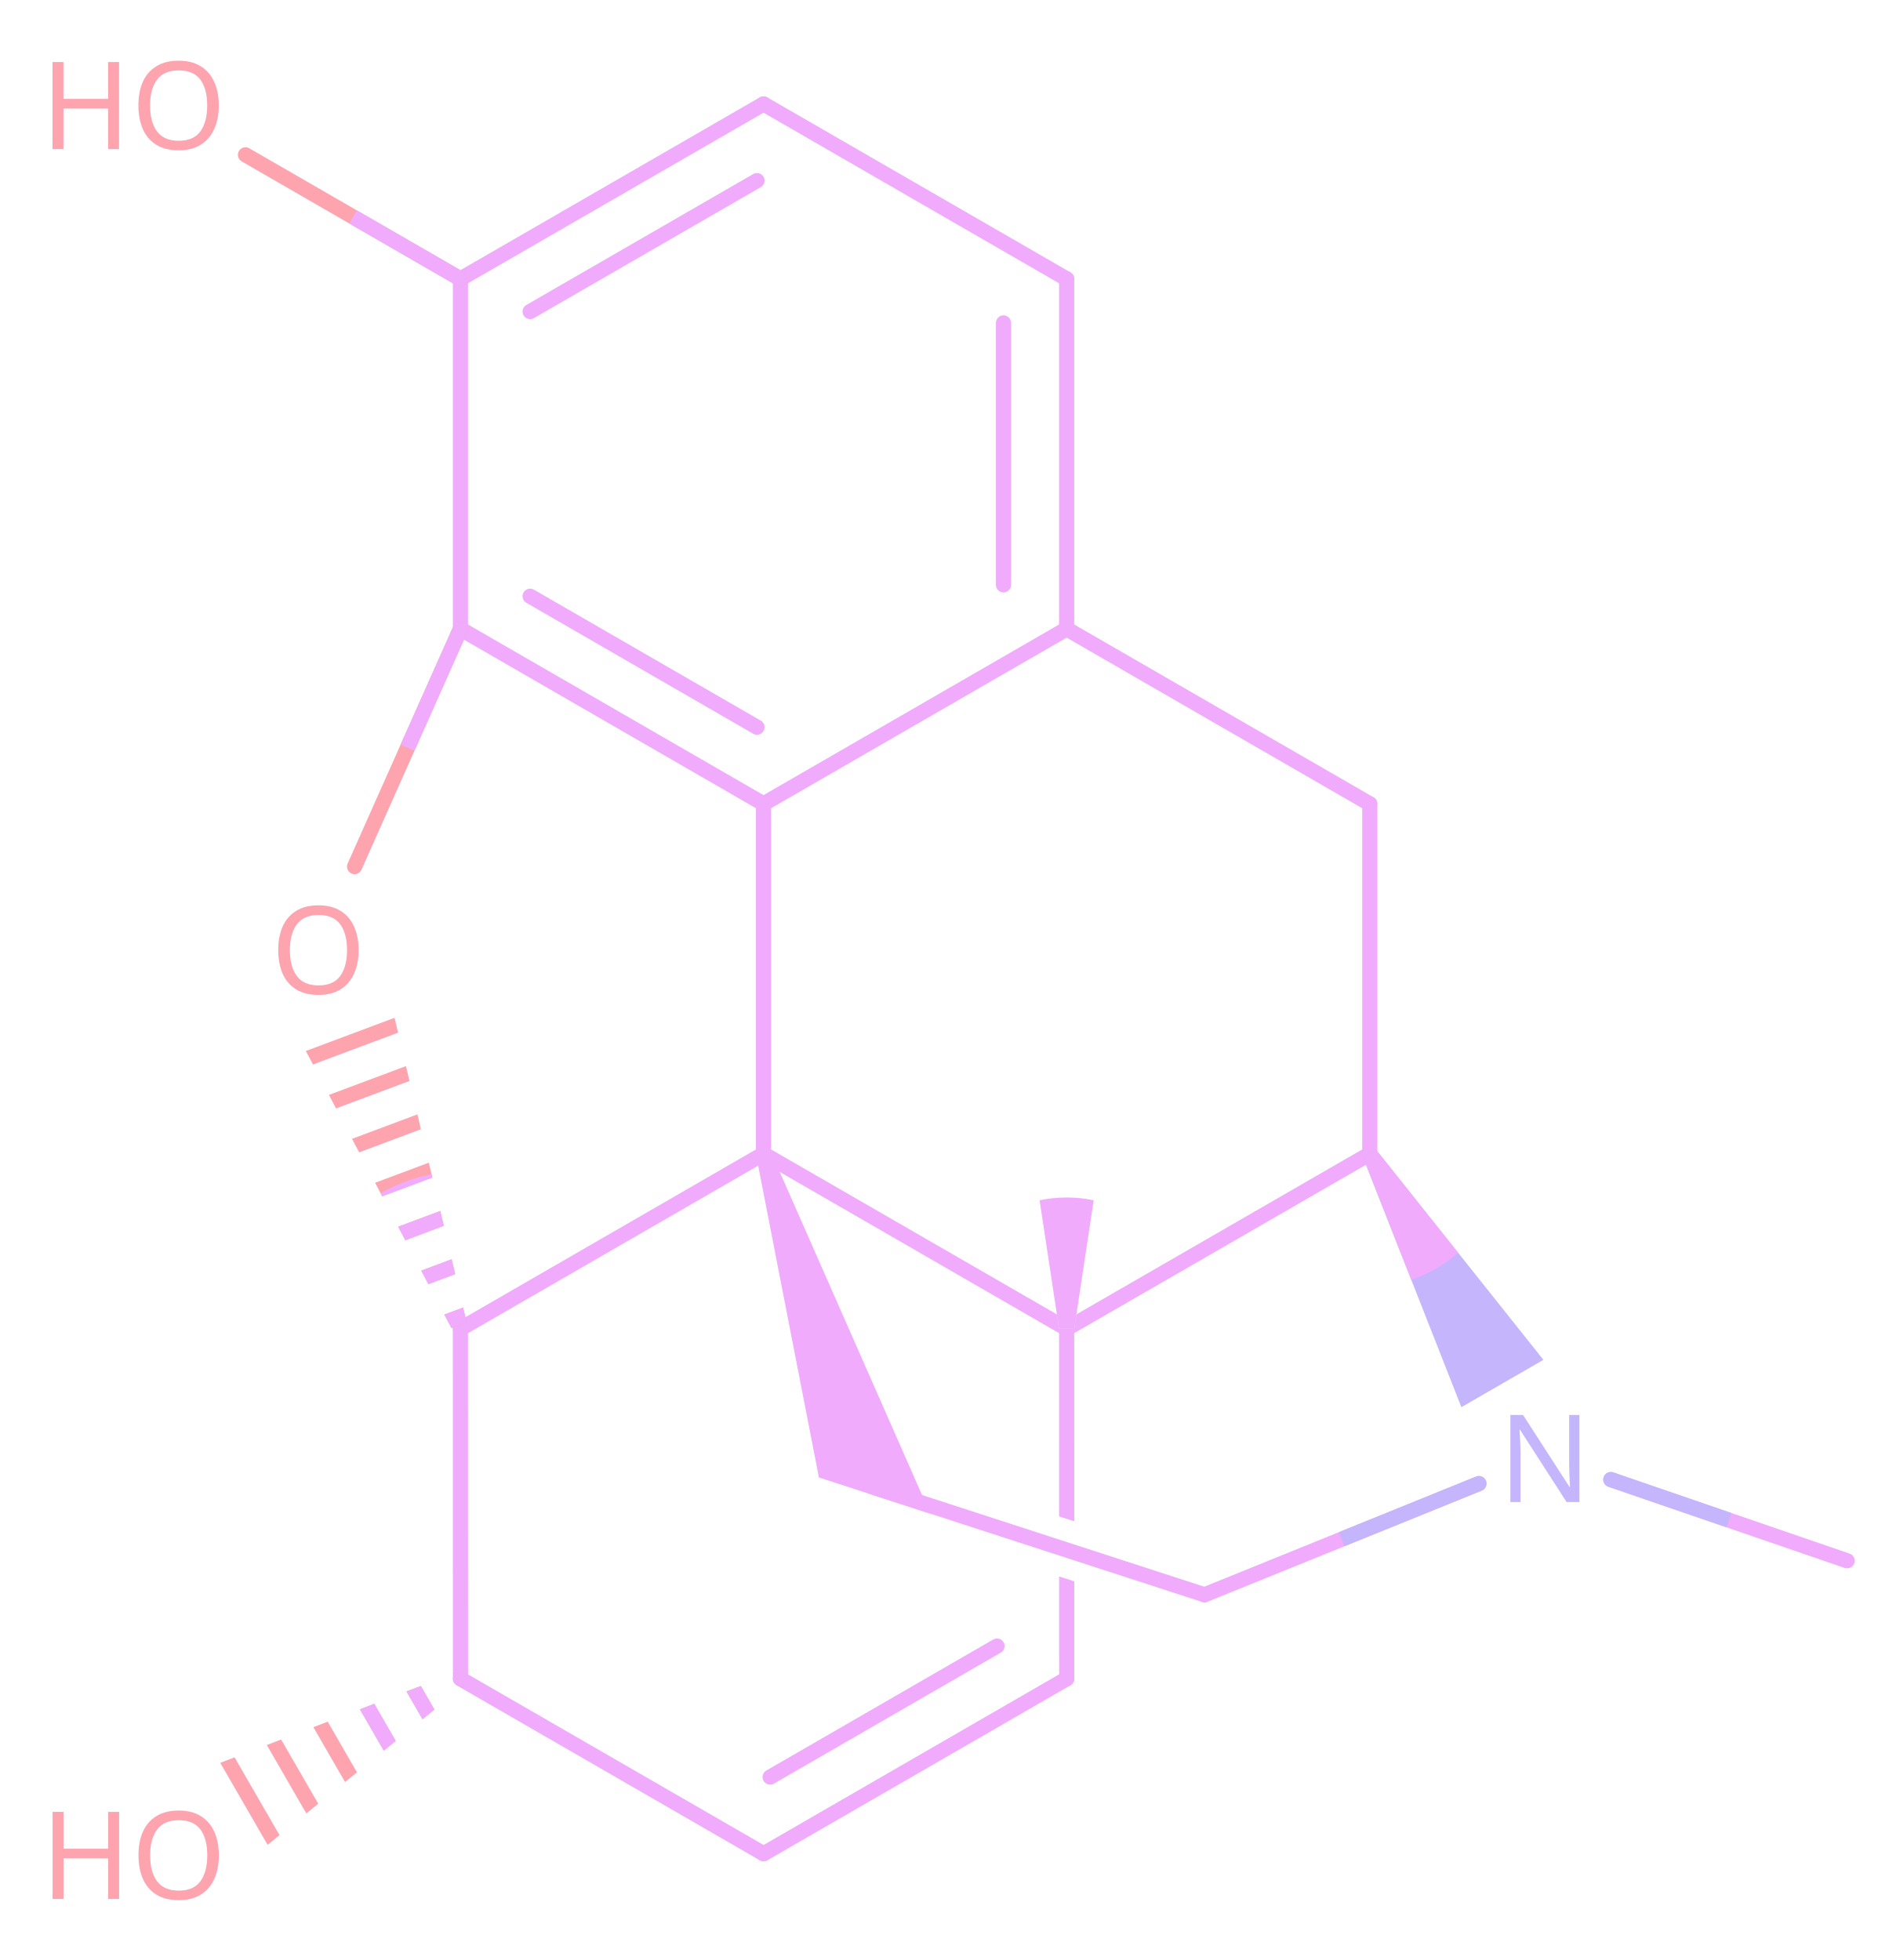
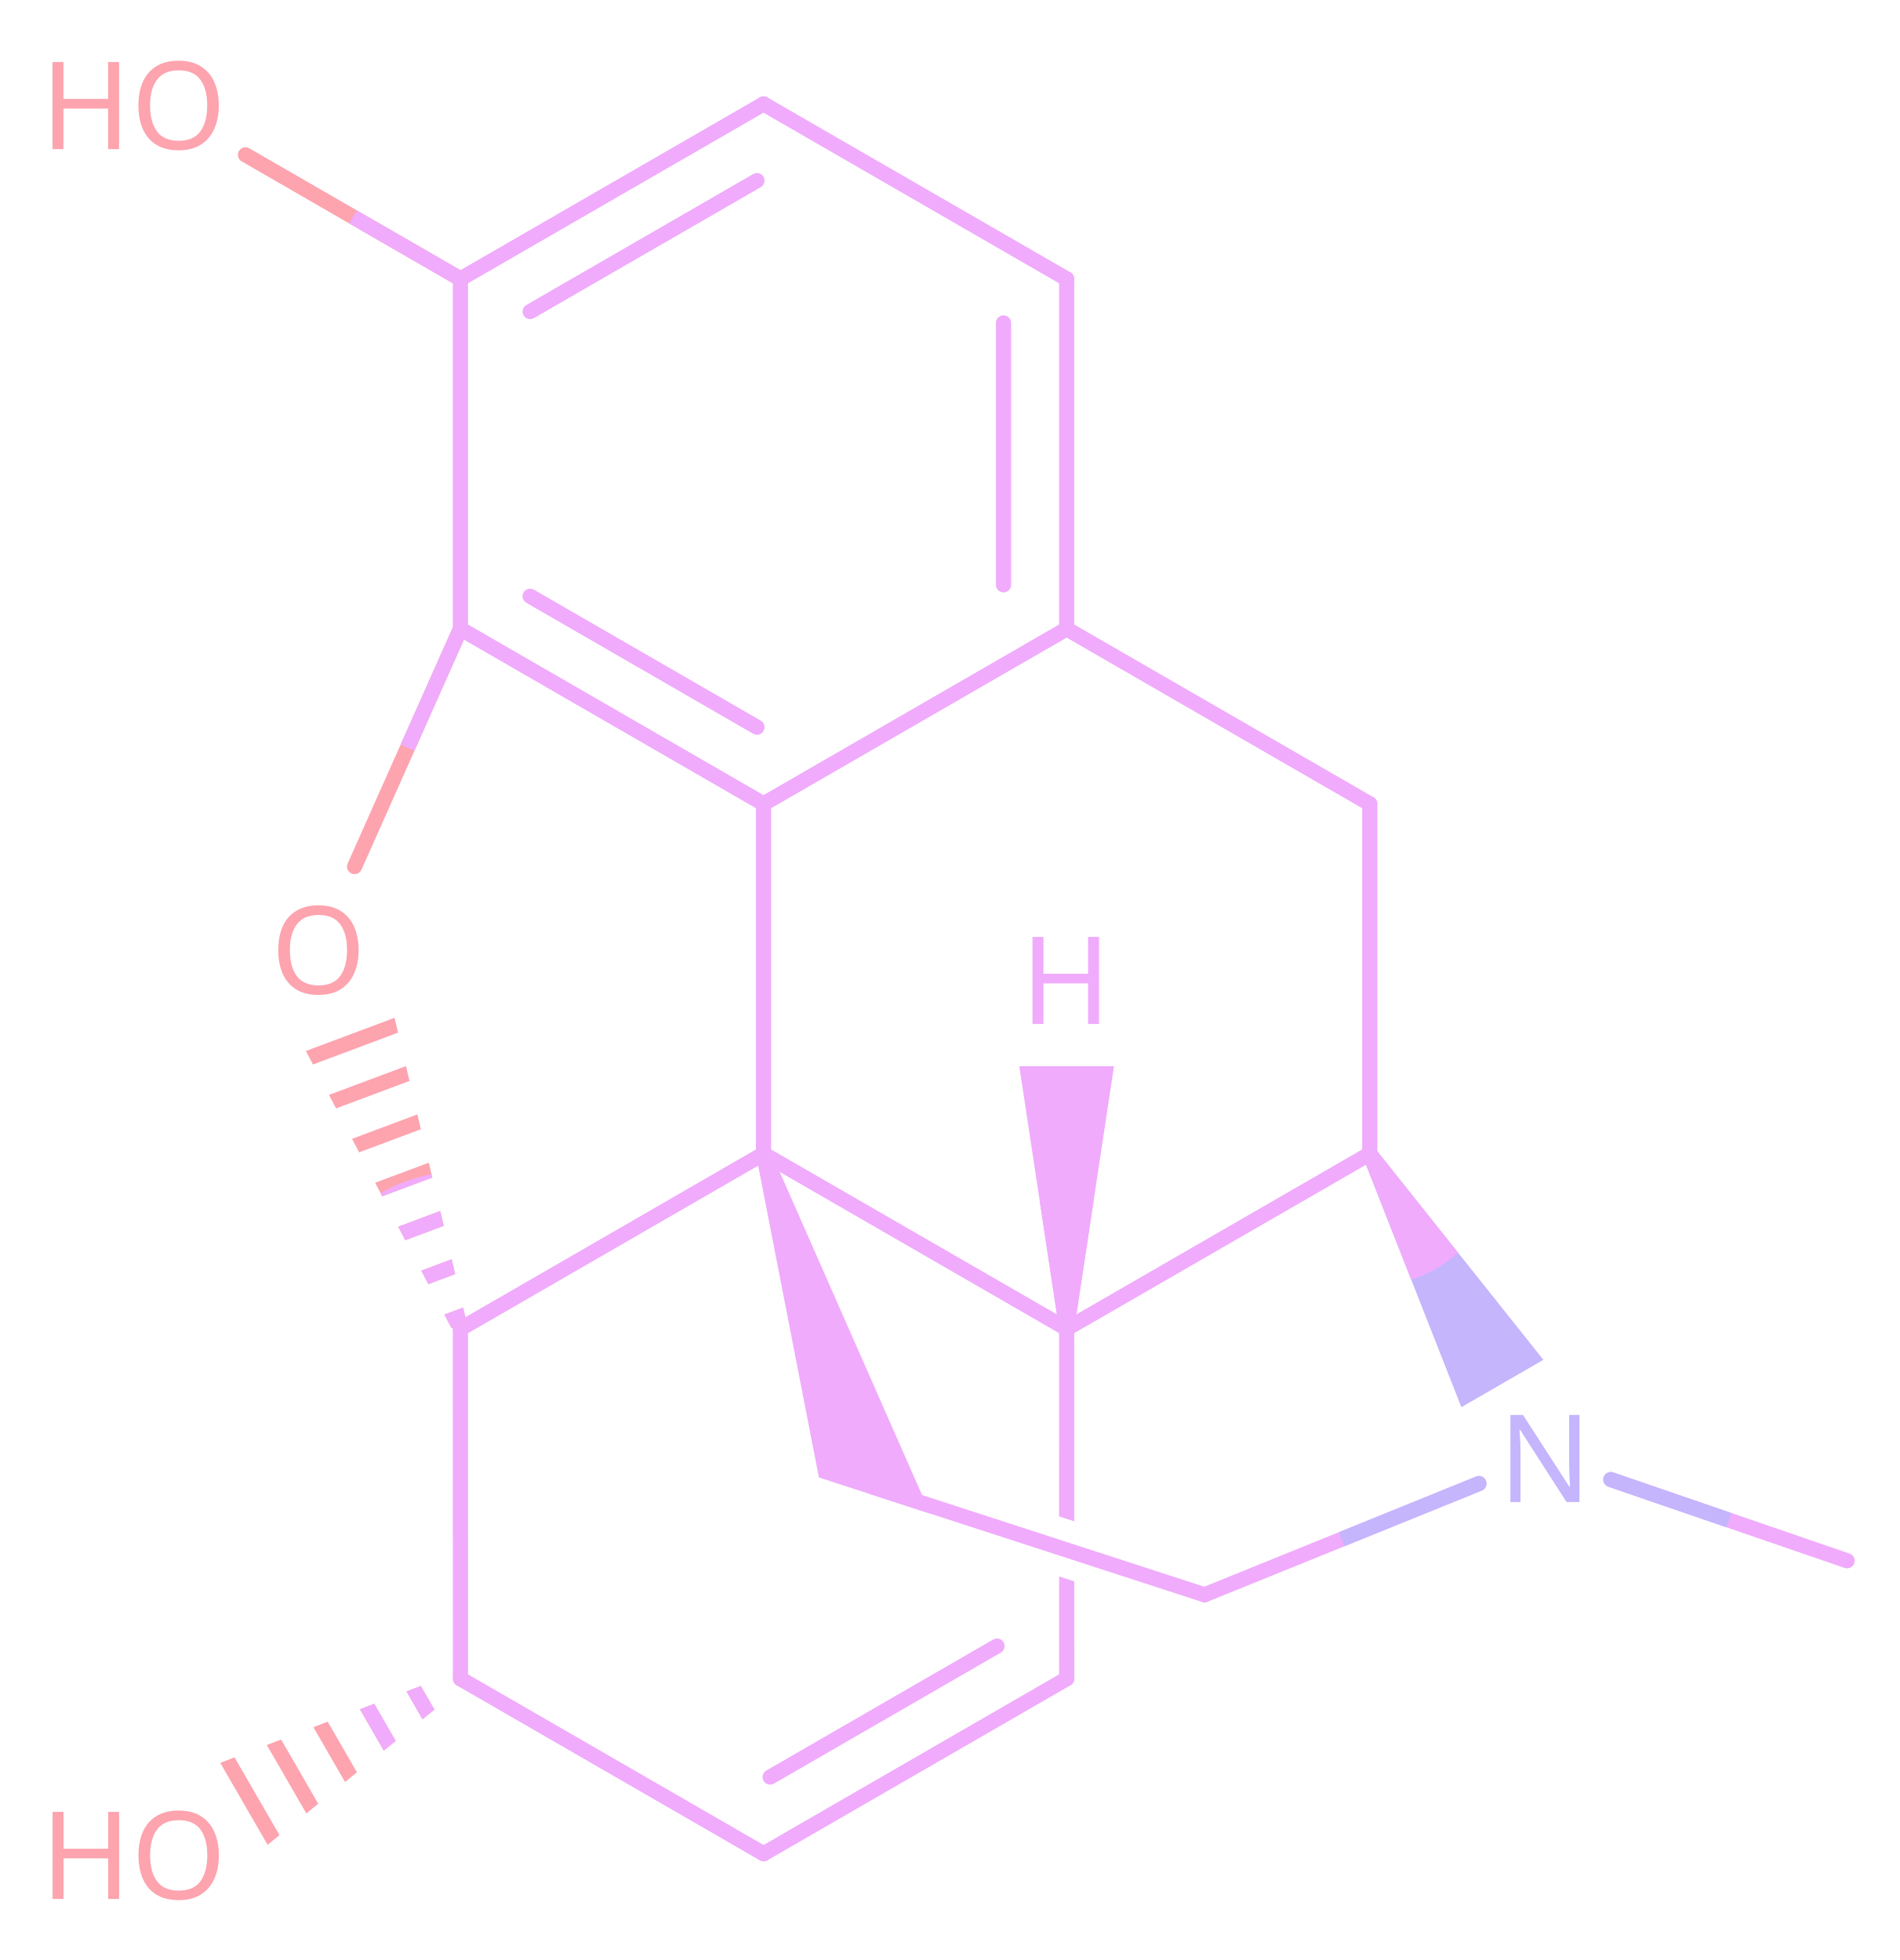
<svg xmlns="http://www.w3.org/2000/svg" width="420.681" stroke-miterlimit="10" font-weight="normal" height="434.084" font-style="normal" font-size="12px" id="svg2" version="1.1" style="font-style:normal;font-weight:normal;font-size:12px;font-family:Dialog;color-interpolation:auto;fill:#f0abfc;fill-opacity:1;stroke:none;stroke:none;stroke:none;stroke:none;stroke:none;stroke:none;stroke:none;stroke:none;color-rendering:auto;image-rendering:auto;shape-rendering:auto;text-rendering:auto">
  <defs id="genericDefs" />
  <g id="g5" transform="translate(-17.9504,-82.9582)" style="fill:#f0abfc;stroke:none">
    <defs id="157192737377-defs1">
      <clipPath clipPathUnits="userSpaceOnUse" id="1571927373775-clipPath1">
        <path d="M 0,0 800,0 800,600 0,600 0,0 Z" id="path9" style="stroke:none" />
      </clipPath>
      <clipPath clipPathUnits="userSpaceOnUse" id="1571927373755-clipPath1">
        <path d="m 213,406 74,24 q 4,8 -4,12 l -74,-24 q -4,-8 4,-12 z M 0,0 0,600 800,600 800,0 Z" id="path12" style="stroke:none" />
      </clipPath>
      <clipPath clipPathUnits="userSpaceOnUse" id="1571927373769-clipPath1">
        <path d="m 321.256,309.132 c -16.219,0 -29.367,13.148 -29.367,29.367 0,16.219 13.148,29.367 29.367,29.367 16.219,0 29.367,-13.148 29.367,-29.367 0,-16.219 -13.148,-29.367 -29.367,-29.367 z" id="path15" style="stroke:none" />
      </clipPath>
      <clipPath clipPathUnits="userSpaceOnUse" id="1571927373296-clipPath1">
        <path d="m 345.423,378.752 c -18.102,0 -32.777,14.675 -32.777,32.777 0,18.102 14.675,32.777 32.777,32.777 18.102,0 32.777,-14.675 32.777,-32.777 0,-18.102 -14.675,-32.777 -32.777,-32.777 z" id="path18" style="stroke:none" />
      </clipPath>
      <clipPath clipPathUnits="userSpaceOnUse" id="1571927373542-clipPath1">
        <path d="m 254.136,348.168 c -16.056,0 -29.072,13.016 -29.072,29.072 0,16.056 13.016,29.072 29.072,29.072 16.056,0 29.072,-13.016 29.072,-29.072 0,-16.056 -13.016,-29.072 -29.072,-29.072 z" id="path21" style="stroke:none" />
      </clipPath>
      <clipPath clipPathUnits="userSpaceOnUse" id="157192737380-clipPath1">
        <path d="m 119.905,193.423 c -15.914,0 -28.815,12.901 -28.815,28.815 0,15.914 12.901,28.815 28.815,28.815 15.914,0 28.816,-12.901 28.816,-28.815 0,-15.914 -12.901,-28.815 -28.816,-28.815 z" id="path24" style="stroke:none" />
      </clipPath>
      <clipPath clipPathUnits="userSpaceOnUse" id="1571927373460-clipPath1">
        <path d="m 119.893,342.445 c -19.229,0 -34.817,15.588 -34.817,34.817 0,19.229 15.588,34.817 34.817,34.817 19.229,0 34.817,-15.588 34.817,-34.817 0,-19.229 -15.588,-34.817 -34.817,-34.817 z" id="path27" style="stroke:none" />
      </clipPath>
      <clipPath clipPathUnits="userSpaceOnUse" id="1571927373195-clipPath1">
        <path d="m 119.914,427.073 c -15.291,0 -27.687,12.396 -27.687,27.687 0,15.291 12.396,27.687 27.687,27.687 15.291,0 27.687,-12.396 27.687,-27.687 0,-15.291 -12.396,-27.687 -27.687,-27.687 z" id="path30" style="stroke:none" />
      </clipPath>
      <clipPath clipPathUnits="userSpaceOnUse" id="1571927373694-clipPath1">
        <path d="m 119.905,117.248 c -15.177,0 -27.48,12.303 -27.48,27.48 0,15.177 12.303,27.48 27.48,27.48 15.177,0 27.48,-12.303 27.48,-27.48 0,-15.177 -12.303,-27.48 -27.48,-27.48 z" id="path33" style="stroke:none" />
      </clipPath>
      <clipPath clipPathUnits="userSpaceOnUse" id="1571927373394-clipPath1">
        <path d="m 374.632,382.98 c -15.278,0 -27.663,12.385 -27.663,27.663 0,15.278 12.385,27.663 27.663,27.663 15.278,0 27.663,-12.385 27.663,-27.663 0,-15.278 -12.385,-27.663 -27.663,-27.663 z" id="path36" style="stroke:none" />
      </clipPath>
      <clipPath clipPathUnits="userSpaceOnUse" id="1571927373389-clipPath1">
        <path d="m -349.772,-389.616 800,0 0,600 -800,0 0,-600 z" id="path39" style="stroke:none" />
      </clipPath>
      <clipPath clipPathUnits="userSpaceOnUse" id="1571927373567-clipPath1">
        <path d="m -243.948,-283.739 800,0 0,600 -800,0 0,-600 z" id="path42" style="stroke:none" />
      </clipPath>
      <clipPath clipPathUnits="userSpaceOnUse" id="1571927373691-clipPath1">
        <path d="m -77.921,-277.039 800,0 0,600 -800,0 0,-600 z" id="path45" style="stroke:none" />
      </clipPath>
      <clipPath clipPathUnits="userSpaceOnUse" id="1571927373665-clipPath1">
        <path d="m -26.966,-477.52 800,0 0,600 -800,0 0,-600 z" id="path48" style="stroke:none" />
      </clipPath>
      <clipPath clipPathUnits="userSpaceOnUse" id="1571927373520-clipPath1">
        <path d="m -26.95,-89.98 800,0 0,600 -800,0 0,-600 z" id="path51" style="stroke:none" />
      </clipPath>
    </defs>
    <g id="g53" style="text-rendering:geometricPrecision;fill:#f0abfc;stroke:none">
      <path d="m 186.402,124.412 c 0.802,-0.463 1.077,-1.489 0.614,-2.292 -0.463,-0.802 -1.489,-1.077 -2.292,-0.614 l -50.227,29.001 c -0.802,0.463 -1.077,1.489 -0.614,2.292 0.463,0.802 1.489,1.077 2.292,0.614 z m 1.452,-16.981 c 0.802,-0.463 1.077,-1.489 0.614,-2.292 -0.463,-0.802 -1.489,-1.077 -2.292,-0.614 l -67.111,38.75 c -0.802,0.463 -1.077,1.489 -0.614,2.292 0.463,0.802 1.489,1.077 2.292,0.614 z" clip-path="url(#1571927373775-clipPath1)" id="path55" style="stroke:none" />
    </g>
    <g id="g57" style="text-rendering:geometricPrecision;fill:#f0abfc;stroke:none">
      <path d="m 118.227,144.729 0,77.51 c 0,0.927 0.751,1.677 1.677,1.677 0.927,0 1.677,-0.751 1.677,-1.677 l 0,-77.51 c 0,-0.927 -0.751,-1.677 -1.677,-1.677 -0.927,0 -1.677,0.751 -1.677,1.677 z" clip-path="url(#1571927373775-clipPath1)" id="path59" style="stroke:none" />
    </g>
    <g id="g61" style="text-rendering:geometricPrecision;fill:#f0abfc;stroke:none">
      <path d="m 136.175,213.554 c -0.802,-0.463 -1.828,-0.189 -2.292,0.614 -0.463,0.802 -0.189,1.828 0.614,2.292 l 50.227,29.001 c 0.802,0.463 1.828,0.189 2.292,-0.614 0.463,-0.802 0.189,-1.828 -0.614,-2.292 z m -15.432,7.232 c -0.802,-0.463 -1.828,-0.189 -2.292,0.614 -0.463,0.802 -0.189,1.828 0.614,2.292 l 67.111,38.75 c 0.802,0.463 1.828,0.189 2.292,-0.614 0.463,-0.802 0.189,-1.828 -0.614,-2.292 z" clip-path="url(#1571927373775-clipPath1)" id="path63" style="stroke:none" />
    </g>
    <g id="g65" style="text-rendering:geometricPrecision;fill:#f0abfc;stroke:none">
      <path d="m 187.854,262.442 67.12,-38.75 c 0.802,-0.463 1.077,-1.489 0.614,-2.292 -0.463,-0.802 -1.489,-1.077 -2.292,-0.614 l -67.12,38.75 c -0.802,0.463 -1.077,1.489 -0.614,2.292 0.463,0.802 1.489,1.077 2.292,0.614 z" clip-path="url(#1571927373775-clipPath1)" id="path67" style="stroke:none" />
    </g>
    <g id="g69" style="text-rendering:geometricPrecision;fill:#f0abfc;stroke:none">
      <path d="m 238.479,212.49 c 0,0.927 0.751,1.677 1.677,1.677 0.927,0 1.677,-0.751 1.677,-1.677 l 0,-58.013 c 0,-0.927 -0.751,-1.677 -1.677,-1.677 -0.927,0 -1.677,0.751 -1.677,1.677 z m 13.979,9.748 c 0,0.927 0.751,1.677 1.677,1.677 0.927,0 1.677,-0.751 1.677,-1.677 l 0,-77.51 c 0,-0.927 -0.751,-1.677 -1.677,-1.677 -0.927,0 -1.677,0.751 -1.677,1.677 z" clip-path="url(#1571927373775-clipPath1)" id="path71" style="stroke:none" />
    </g>
    <g id="g73" style="text-rendering:geometricPrecision;fill:#f0abfc;stroke:none">
      <path d="m 254.975,143.276 -67.12,-38.75 c -0.802,-0.463 -1.828,-0.189 -2.292,0.614 -0.463,0.802 -0.188,1.828 0.614,2.292 l 67.12,38.75 c 0.802,0.463 1.828,0.189 2.292,-0.614 0.463,-0.802 0.189,-1.828 -0.614,-2.292 z" clip-path="url(#1571927373775-clipPath1)" id="path75" style="stroke:none" />
    </g>
    <g id="g77" style="text-rendering:geometricPrecision;fill:#f0abfc;stroke:none">
      <path d="m 186.177,339.952 67.12,38.741 c 0.802,0.463 1.828,0.188 2.291,-0.614 0.463,-0.803 0.188,-1.828 -0.614,-2.291 l -67.12,-38.741 c -0.803,-0.463 -1.828,-0.188 -2.291,0.614 -0.463,0.803 -0.188,1.828 0.614,2.291 z" clip-path="url(#1571927373775-clipPath1)" id="path79" style="stroke:none" />
    </g>
    <g id="g81" style="text-rendering:geometricPrecision;fill:#f0abfc;stroke:none">
      <path d="m 254.974,378.693 67.12,-38.741 c 0.802,-0.463 1.077,-1.489 0.614,-2.291 -0.463,-0.802 -1.489,-1.077 -2.292,-0.614 l -67.12,38.741 c -0.802,0.463 -1.077,1.489 -0.614,2.291 0.463,0.802 1.489,1.077 2.291,0.614 z" clip-path="url(#1571927373775-clipPath1)" id="path83" style="stroke:none" />
    </g>
    <g id="g85" style="text-rendering:geometricPrecision;fill:#f0abfc;stroke:none">
      <path d="m 322.934,338.499 0,-77.51 c 0,-0.927 -0.751,-1.677 -1.677,-1.677 -0.927,0 -1.677,0.751 -1.677,1.677 l 0,77.51 c 0,0.927 0.751,1.677 1.677,1.677 0.927,0 1.677,-0.751 1.677,-1.677 z" clip-path="url(#1571927373775-clipPath1)" id="path87" style="stroke:none" />
    </g>
    <g id="g89" style="text-rendering:geometricPrecision;fill:#f0abfc;stroke:none">
      <path d="m 185.338,260.989 0,77.51 c 0,0.927 0.751,1.677 1.677,1.677 0.927,0 1.677,-0.751 1.677,-1.677 l 0,-77.51 c 0,-0.927 -0.751,-1.677 -1.677,-1.677 -0.927,0 -1.677,0.751 -1.677,1.677 z" clip-path="url(#1571927373775-clipPath1)" id="path91" style="stroke:none" />
    </g>
    <g id="g93" style="text-rendering:geometricPrecision;fill:#f0abfc;stroke:none">
      <path d="m 253.297,223.691 67.12,38.75 c 0.802,0.463 1.828,0.189 2.292,-0.614 0.463,-0.802 0.188,-1.828 -0.614,-2.292 l -67.12,-38.75 c -0.802,-0.463 -1.828,-0.189 -2.292,0.614 -0.463,0.802 -0.189,1.828 0.614,2.292 z" clip-path="url(#1571927373775-clipPath1)" id="path95" style="stroke:none" />
    </g>
    <g id="g97" style="text-rendering:geometricPrecision;fill:#f0abfc;stroke:none">
      <path d="m 118.216,377.263 0.02,77.498 c 3e-4,0.927 0.751,1.677 1.678,1.677 0.927,-2e-4 1.677,-0.751 1.677,-1.678 l -0.02,-77.498 c -2e-4,-0.927 -0.751,-1.677 -1.678,-1.677 -0.927,2e-4 -1.677,0.751 -1.677,1.678 z" clip-path="url(#1571927373775-clipPath1)" id="path99" style="stroke:none" />
    </g>
    <g id="g101" style="text-rendering:geometricPrecision;fill:#f0abfc;stroke:none">
      <path d="m 119.075,456.213 67.116,38.748 c 0.802,0.463 1.828,0.188 2.292,-0.614 0.463,-0.802 0.188,-1.828 -0.614,-2.292 l -67.116,-38.748 c -0.802,-0.463 -1.828,-0.188 -2.292,0.614 -0.463,0.802 -0.188,1.828 0.614,2.292 z" clip-path="url(#1571927373775-clipPath1)" id="path103" style="stroke:none" />
    </g>
    <g id="g105" style="text-rendering:geometricPrecision;fill:#f0abfc;stroke:none">
      <path d="m 187.642,475.075 c -0.802,0.464 -1.077,1.489 -0.614,2.292 0.464,0.802 1.489,1.077 2.292,0.614 l 50.236,-29.013 c 0.802,-0.464 1.077,-1.489 0.614,-2.292 -0.464,-0.802 -1.489,-1.077 -2.292,-0.614 z m -1.451,16.981 c -0.802,0.463 -1.077,1.489 -0.614,2.292 0.463,0.802 1.489,1.077 2.292,0.614 l 67.12,-38.764 c 0.802,-0.463 1.077,-1.489 0.614,-2.292 -0.464,-0.802 -1.489,-1.077 -2.292,-0.614 z" clip-path="url(#1571927373775-clipPath1)" id="path107" style="stroke:none" />
    </g>
    <g id="g109" style="text-rendering:geometricPrecision;fill:#f0abfc;stroke:none">
      <path d="m 186.177,337.046 -67.122,38.763 c -0.802,0.463 -1.077,1.489 -0.614,2.292 0.463,0.802 1.489,1.077 2.292,0.614 l 67.122,-38.763 c 0.802,-0.463 1.077,-1.489 0.614,-2.292 -0.463,-0.802 -1.489,-1.077 -2.292,-0.614 z" clip-path="url(#1571927373775-clipPath1)" id="path111" style="stroke:none" />
    </g>
    <g id="g113" style="text-rendering:geometricPrecision;fill:#f0abfc;stroke:none">
      <path d="m 252.458,377.24 0.014,77.504 c 2e-4,0.927 0.751,1.677 1.678,1.677 0.927,-2e-4 1.677,-0.751 1.677,-1.678 l -0.014,-77.504 c -2e-4,-0.927 -0.751,-1.677 -1.678,-1.677 -0.927,2e-4 -1.677,0.751 -1.677,1.678 z" clip-path="url(#1571927373755-clipPath1)" id="path115" style="stroke:none" />
    </g>
    <g id="g117" style="text-rendering:geometricPrecision;fill:#f0abfc;stroke:none">
      <path d="m 187.016,338.499 -1.595,0.518 13.86,71.156 12.325,4.005 12.325,4.005 -35.319,-80.203 z" clip-path="url(#1571927373775-clipPath1)" id="path119" style="stroke:none" />
    </g>
    <g id="g121" style="fill:#c4b5fd;stroke:none;text-rendering:geometricPrecision">
      <path d="m 321.256,338.499 -1.453,0.839 21.74,55.268 9.08,-5.242 9.08,-5.242 -36.994,-46.462 z" clip-path="url(#1571927373775-clipPath1)" id="path123" style="stroke:none" />
      <path d="m 321.256,338.499 -1.453,0.839 21.74,55.268 9.08,-5.242 9.08,-5.242 -36.994,-46.462 z" clip-path="url(#1571927373769-clipPath1)" id="path125" style="fill:#f0abfc;stroke:none" />
    </g>
    <g id="g127" style="text-rendering:geometricPrecision;fill:#f0abfc;stroke:none">
      <path d="m 210.446,413.802 73.707,23.949 c 0.881,0.286 1.827,-0.196 2.114,-1.077 0.286,-0.881 -0.196,-1.827 -1.077,-2.114 l -73.707,-23.949 c -0.881,-0.286 -1.827,0.196 -2.114,1.077 -0.286,0.881 0.196,1.827 1.077,2.114 z" clip-path="url(#1571927373775-clipPath1)" id="path129" style="stroke:none" />
    </g>
    <g id="g131" style="text-rendering:geometricPrecision;fill:#f0abfc;stroke:none">
      <path d="m 344.793,409.974 -60.751,24.627 c -0.859,0.348 -1.272,1.326 -0.924,2.185 0.348,0.859 1.326,1.273 2.185,0.924 l 60.751,-24.627 c 0.859,-0.348 1.273,-1.326 0.924,-2.185 -0.348,-0.859 -1.326,-1.272 -2.185,-0.924 z" clip-path="url(#1571927373775-clipPath1)" id="path133" style="stroke:none" />
      <path d="m 344.793,409.974 -60.751,24.627 c -0.859,0.348 -1.272,1.326 -0.924,2.185 0.348,0.859 1.326,1.273 2.185,0.924 l 60.751,-24.627 c 0.859,-0.348 1.273,-1.326 0.924,-2.185 -0.348,-0.859 -1.326,-1.272 -2.185,-0.924 z" clip-path="url(#1571927373296-clipPath1)" id="path135" style="fill:#c4b5fd;stroke:none" />
    </g>
-     <g id="g137" style="fill:#ffffff99;stroke:none;text-rendering:geometricPrecision">
+     <g id="g137" style="fill:#f0abfc;stroke:none;text-rendering:geometricPrecision">
      <path d="m 254.136,377.24 1.677,0 8.807,-58.144 -10.484,0 -10.484,0 8.807,58.144 z" clip-path="url(#1571927373775-clipPath1)" id="path139" style="stroke:none" />
      <path d="m 254.136,377.24 1.677,0 8.807,-58.144 -10.484,0 -10.484,0 8.807,58.144 z" clip-path="url(#1571927373542-clipPath1)" id="path141" style="fill:#f0abfc;stroke:none" />
    </g>
    <g id="g143" style="fill:#fda4af;stroke:none;text-rendering:geometricPrecision">
      <path d="m 118.372,221.556 -23.441,52.648 c -0.377,0.847 0.004,1.838 0.85,2.215 0.847,0.377 1.838,-0.004 2.215,-0.85 l 23.441,-52.648 c 0.377,-0.847 -0.004,-1.838 -0.85,-2.215 -0.847,-0.377 -1.838,0.004 -2.215,0.85 z" clip-path="url(#1571927373775-clipPath1)" id="path145" style="stroke:none" />
      <path d="m 118.372,221.556 -23.441,52.648 c -0.377,0.847 0.004,1.838 0.85,2.215 0.847,0.377 1.838,-0.004 2.215,-0.85 l 23.441,-52.648 c 0.377,-0.847 -0.004,-1.838 -0.85,-2.215 -0.847,-0.377 -1.838,0.004 -2.215,0.85 z" clip-path="url(#157192737380-clipPath1)" id="path147" style="fill:#f0abfc;stroke:none" />
    </g>
    <g id="g149" style="fill:#fda4af;stroke:none;text-rendering:geometricPrecision">
      <path d="m 116.348,374.093 1.573,2.994 0,0 3.345,-1.252 0,0 -0.778,-3.291 0,0 -4.14,1.549 z m -5.112,-9.729 1.573,2.994 0,0 5.928,-2.218 -0.778,-3.291 0,0 -6.723,2.515 z m -5.112,-9.729 1.573,2.994 0,0 8.511,-3.184 0,0 -0.778,-3.291 0,0 -9.306,3.482 z m -5.112,-9.729 1.573,2.994 11.095,-4.151 -0.778,-3.291 0,0 -11.89,4.448 z m -5.112,-9.729 1.573,2.994 13.678,-5.117 -0.778,-3.291 -14.473,5.415 z m -5.112,-9.729 1.573,2.994 16.261,-6.084 0,0 -0.778,-3.291 -17.056,6.381 z m -5.112,-9.729 1.573,2.994 0,0 18.844,-7.05 0,0 -0.778,-3.291 -9.82,3.674 -9.82,3.674 z" clip-path="url(#1571927373775-clipPath1)" id="path151" style="stroke:none" />
      <path d="m 116.348,374.093 1.573,2.994 0,0 3.345,-1.252 0,0 -0.778,-3.291 0,0 -4.14,1.549 z m -5.112,-9.729 1.573,2.994 0,0 5.928,-2.218 -0.778,-3.291 0,0 -6.723,2.515 z m -5.112,-9.729 1.573,2.994 0,0 8.511,-3.184 0,0 -0.778,-3.291 0,0 -9.306,3.482 z m -5.112,-9.729 1.573,2.994 11.095,-4.151 -0.778,-3.291 0,0 -11.89,4.448 z m -5.112,-9.729 1.573,2.994 13.678,-5.117 -0.778,-3.291 -14.473,5.415 z m -5.112,-9.729 1.573,2.994 16.261,-6.084 0,0 -0.778,-3.291 -17.056,6.381 z m -5.112,-9.729 1.573,2.994 0,0 18.844,-7.05 0,0 -0.778,-3.291 -9.82,3.674 -9.82,3.674 z" clip-path="url(#1571927373460-clipPath1)" id="path153" style="fill:#f0abfc;stroke:none" />
    </g>
    <g id="g155" style="fill:#fda4af;stroke:none;text-rendering:geometricPrecision">
      <path d="m 120.08,456.759 0.673,-0.546 -0.839,-1.453 -0.839,-1.453 -0.809,0.31 0,0 1.814,3.141 z m -8.575,6.955 2.638,-2.14 -3.015,-5.22 0,0 -3.172,1.216 0,0 3.549,6.144 z m -8.575,6.955 2.638,-2.14 -4.749,-8.224 0,0 -3.172,1.216 0,0 5.283,9.148 z m -8.575,6.955 2.638,-2.14 0,0 -6.484,-11.227 0,0 -3.172,1.216 0,0 7.018,12.151 z m -8.575,6.955 2.638,-2.14 -8.219,-14.23 -3.172,1.216 0,0 8.752,15.155 z m -8.575,6.955 2.638,-2.14 0,0 -9.953,-17.234 -3.172,1.216 5.244,9.079 5.244,9.079 z" clip-path="url(#1571927373775-clipPath1)" id="path157" style="stroke:none" />
      <path d="m 120.08,456.759 0.673,-0.546 -0.839,-1.453 -0.839,-1.453 -0.809,0.31 0,0 1.814,3.141 z m -8.575,6.955 2.638,-2.14 -3.015,-5.22 0,0 -3.172,1.216 0,0 3.549,6.144 z m -8.575,6.955 2.638,-2.14 -4.749,-8.224 0,0 -3.172,1.216 0,0 5.283,9.148 z m -8.575,6.955 2.638,-2.14 0,0 -6.484,-11.227 0,0 -3.172,1.216 0,0 7.018,12.151 z m -8.575,6.955 2.638,-2.14 -8.219,-14.23 -3.172,1.216 0,0 8.752,15.155 z m -8.575,6.955 2.638,-2.14 0,0 -9.953,-17.234 -3.172,1.216 5.244,9.079 5.244,9.079 z" clip-path="url(#1571927373195-clipPath1)" id="path159" style="fill:#f0abfc;stroke:none" />
    </g>
    <g id="g161" style="fill:#fda4af;stroke:none;text-rendering:geometricPrecision">
      <path d="m 120.743,143.276 -47.598,-27.479 c -0.802,-0.463 -1.828,-0.188 -2.292,0.614 -0.463,0.802 -0.189,1.828 0.614,2.291 l 47.598,27.48 c 0.802,0.463 1.828,0.188 2.292,-0.614 0.463,-0.802 0.188,-1.828 -0.614,-2.292 z" clip-path="url(#1571927373775-clipPath1)" id="path163" style="stroke:none" />
      <path d="m 120.743,143.276 -47.598,-27.479 c -0.802,-0.463 -1.828,-0.188 -2.292,0.614 -0.463,0.802 -0.189,1.828 0.614,2.291 l 47.598,27.48 c 0.802,0.463 1.828,0.188 2.292,-0.614 0.463,-0.802 0.188,-1.828 -0.614,-2.292 z" clip-path="url(#1571927373694-clipPath1)" id="path165" style="fill:#f0abfc;stroke:none" />
    </g>
    <g id="g167" style="text-rendering:geometricPrecision;fill:#f0abfc;stroke:none">
      <path d="m 374.087,412.229 52.322,17.982 c 0.876,0.301 1.831,-0.165 2.132,-1.041 0.301,-0.876 -0.165,-1.83 -1.041,-2.132 l -52.322,-17.982 c -0.876,-0.301 -1.831,0.165 -2.132,1.041 -0.301,0.876 0.165,1.83 1.041,2.132 z" clip-path="url(#1571927373775-clipPath1)" id="path169" style="stroke:none" />
      <path d="m 374.087,412.229 52.322,17.982 c 0.876,0.301 1.831,-0.165 2.132,-1.041 0.301,-0.876 -0.165,-1.83 -1.041,-2.132 l -52.322,-17.982 c -0.876,-0.301 -1.831,0.165 -2.132,1.041 -0.301,0.876 0.165,1.83 1.041,2.132 z" clip-path="url(#1571927373394-clipPath1)" id="path171" style="fill:#c4b5fd;stroke:none" />
    </g>
    <g id="g173" style="fill:#eef2ff;stroke:none;text-rendering:geometricPrecision">
      </g>
    <g font-size="27px" transform="translate(349.7721,389.6165)" id="g177" style="font-size:27px;font-family:sans-serif;fill:#c4b5fd;stroke:none;text-rendering:geometricPrecision">
      <text x="0" xml:space="preserve" y="26" clip-path="url(#1571927373389-clipPath1)" id="text179" style="stroke:none">N</text>
    </g>
    <g font-size="27px" id="g181" style="font-size:27px;font-family:sans-serif;fill:#eef2ff;stroke:none;text-rendering:geometricPrecision">
-       <text x="0" y="26" transform="translate(243.9484,283.7393)" clip-path="url(#1571927373567-clipPath1)" xml:space="preserve" id="text185" style="fill:#ffffff99;stroke:none">H</text>
+       <text x="0" y="26" transform="translate(243.9484,283.7393)" clip-path="url(#1571927373567-clipPath1)" xml:space="preserve" id="text185" style="fill:#f0abfc;stroke:none">H</text>
    </g>
    <g font-size="27px" id="g187" style="font-size:27px;font-family:sans-serif;fill:#eef2ff;stroke:none;text-rendering:geometricPrecision">
      <text x="0" y="26" transform="translate(77.9214,277.039)" clip-path="url(#1571927373691-clipPath1)" xml:space="preserve" id="text191" style="fill:#fda4af;stroke:none">O</text>
    </g>
    <g font-size="27px" id="g193" style="font-size:27px;font-family:sans-serif;fill:#eef2ff;stroke:none;text-rendering:geometricPrecision">
      <text x="0" y="26" transform="translate(26.9657,477.5203)" clip-path="url(#1571927373665-clipPath1)" xml:space="preserve" id="text197" style="fill:#fda4af;stroke:none">HO</text>
    </g>
    <g font-size="27px" id="g199" style="font-size:27px;font-family:sans-serif;fill:#eef2ff;stroke:none;text-rendering:geometricPrecision">
      <text x="0" y="26" transform="translate(26.9504,89.9797)" clip-path="url(#1571927373520-clipPath1)" xml:space="preserve" id="text203" style="fill:#fda4af;stroke:none">HO</text>
    </g>
  </g>
</svg>
